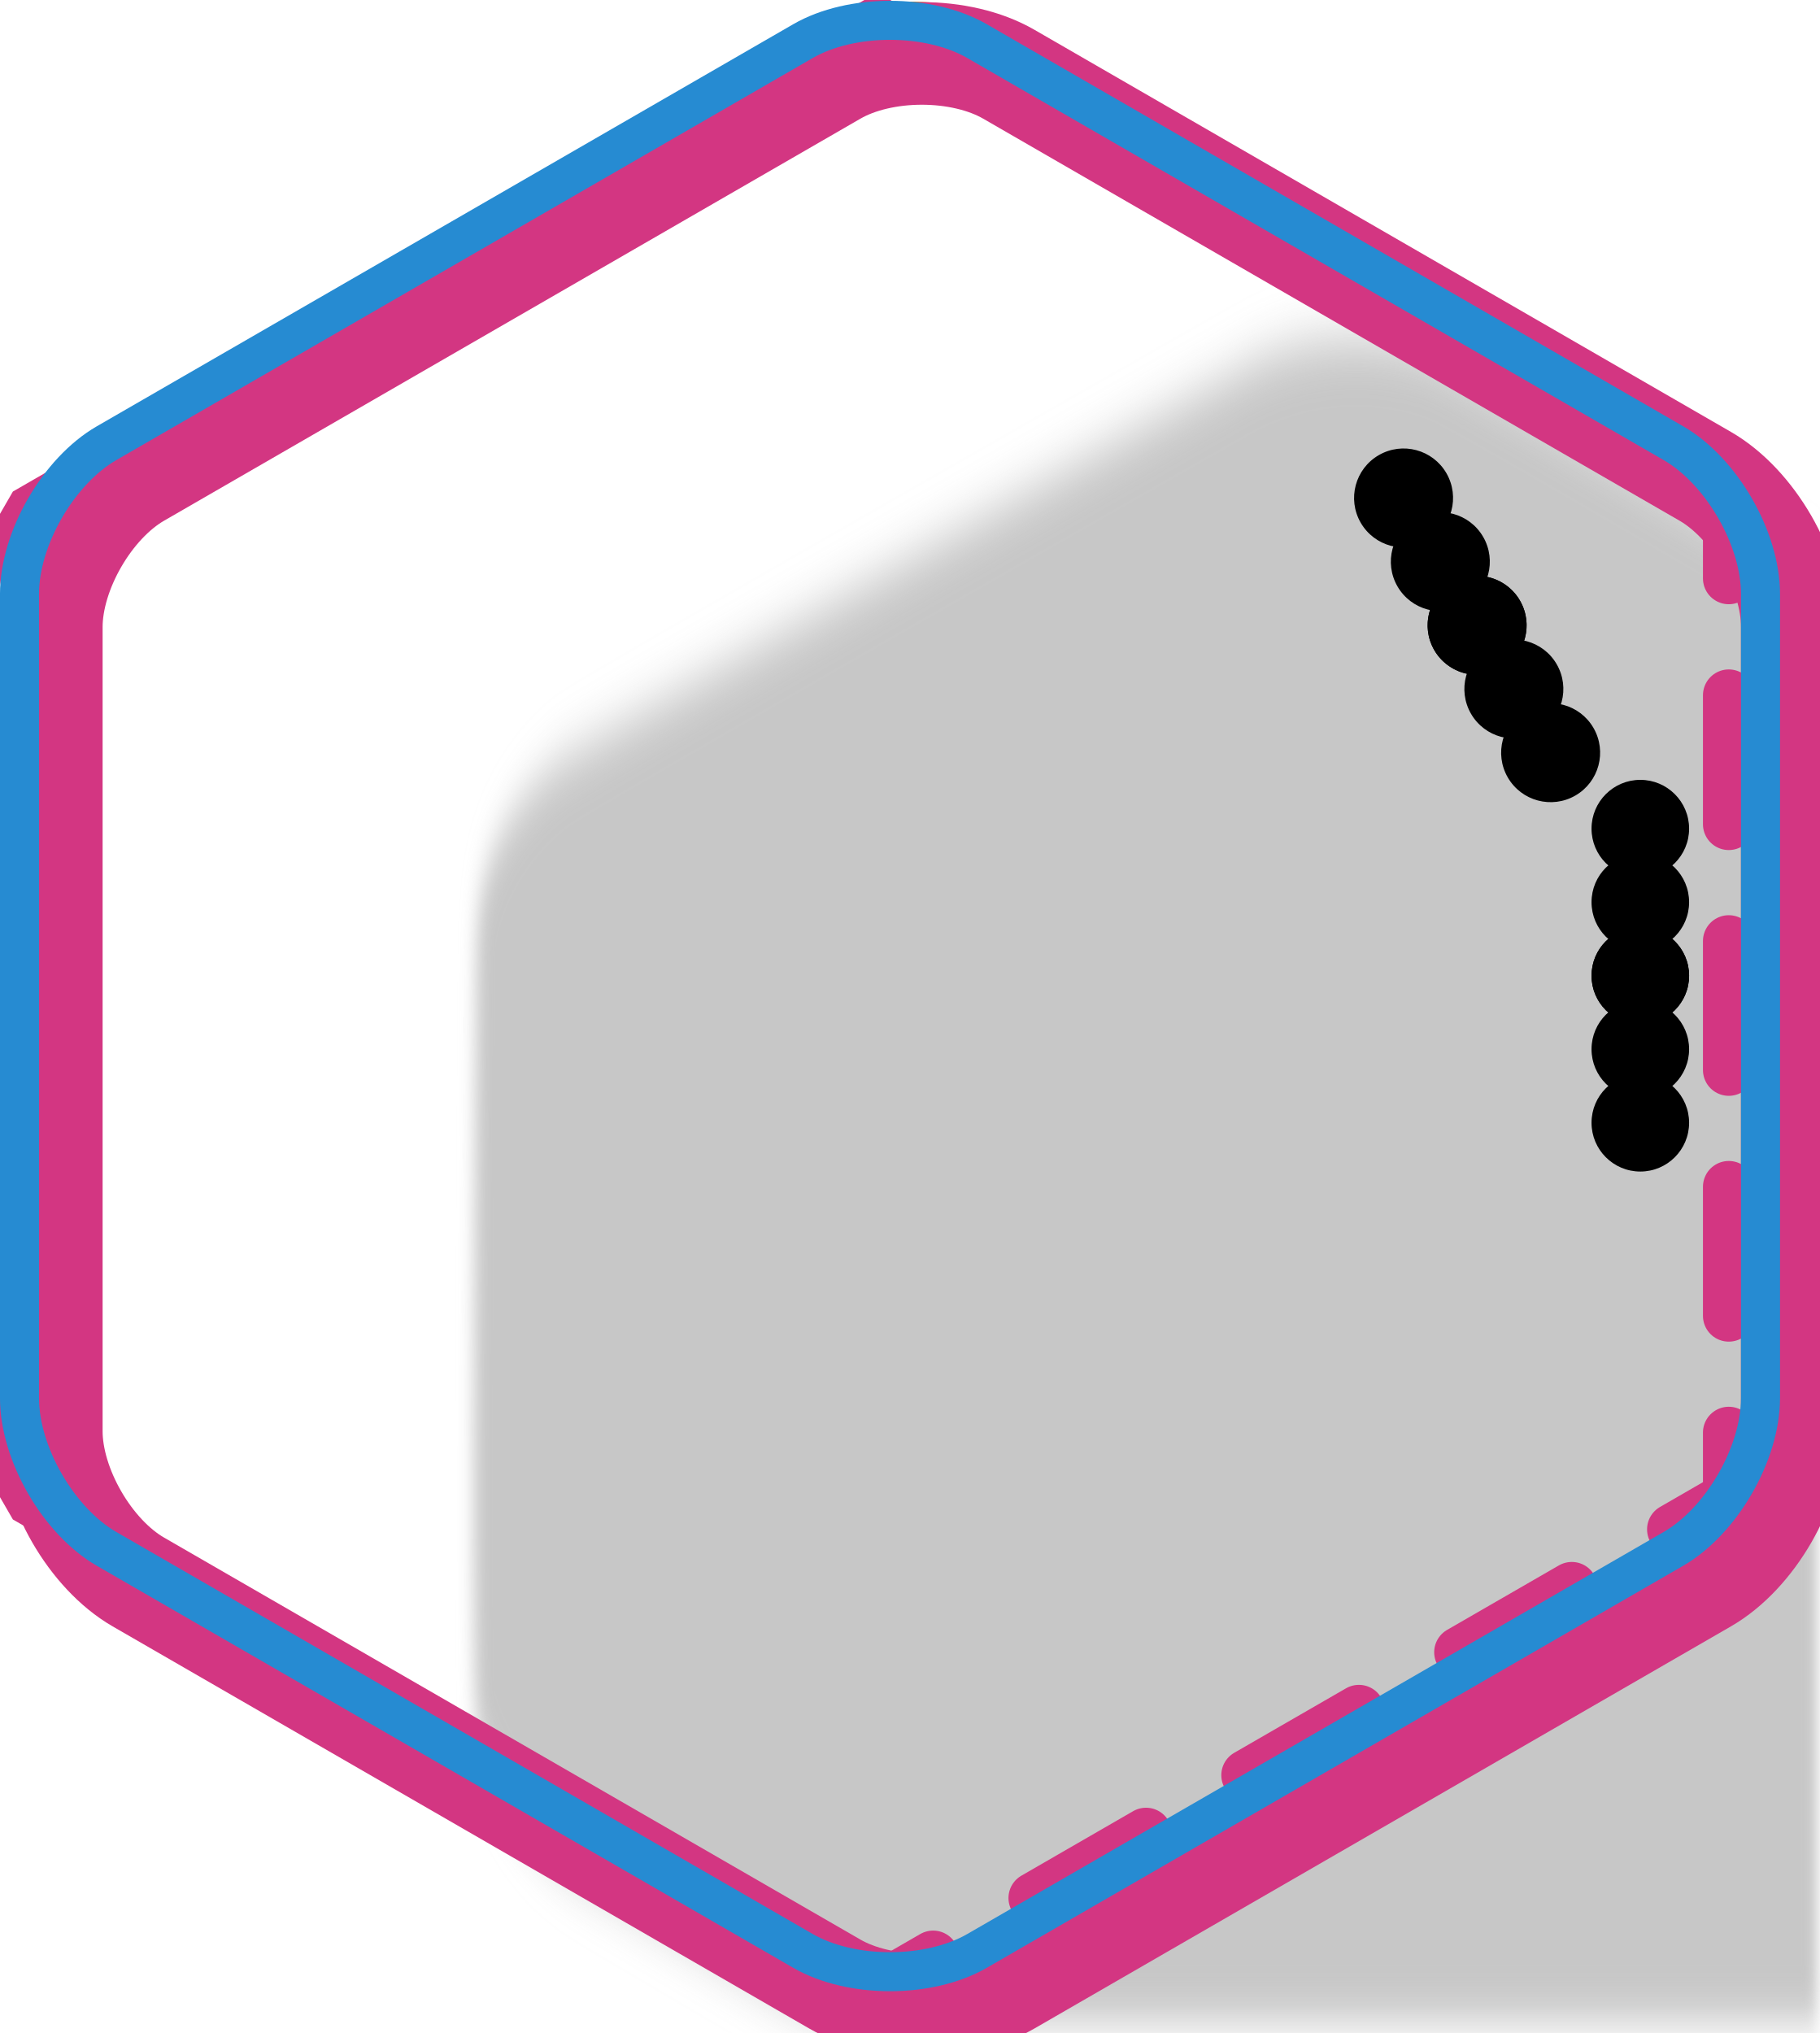
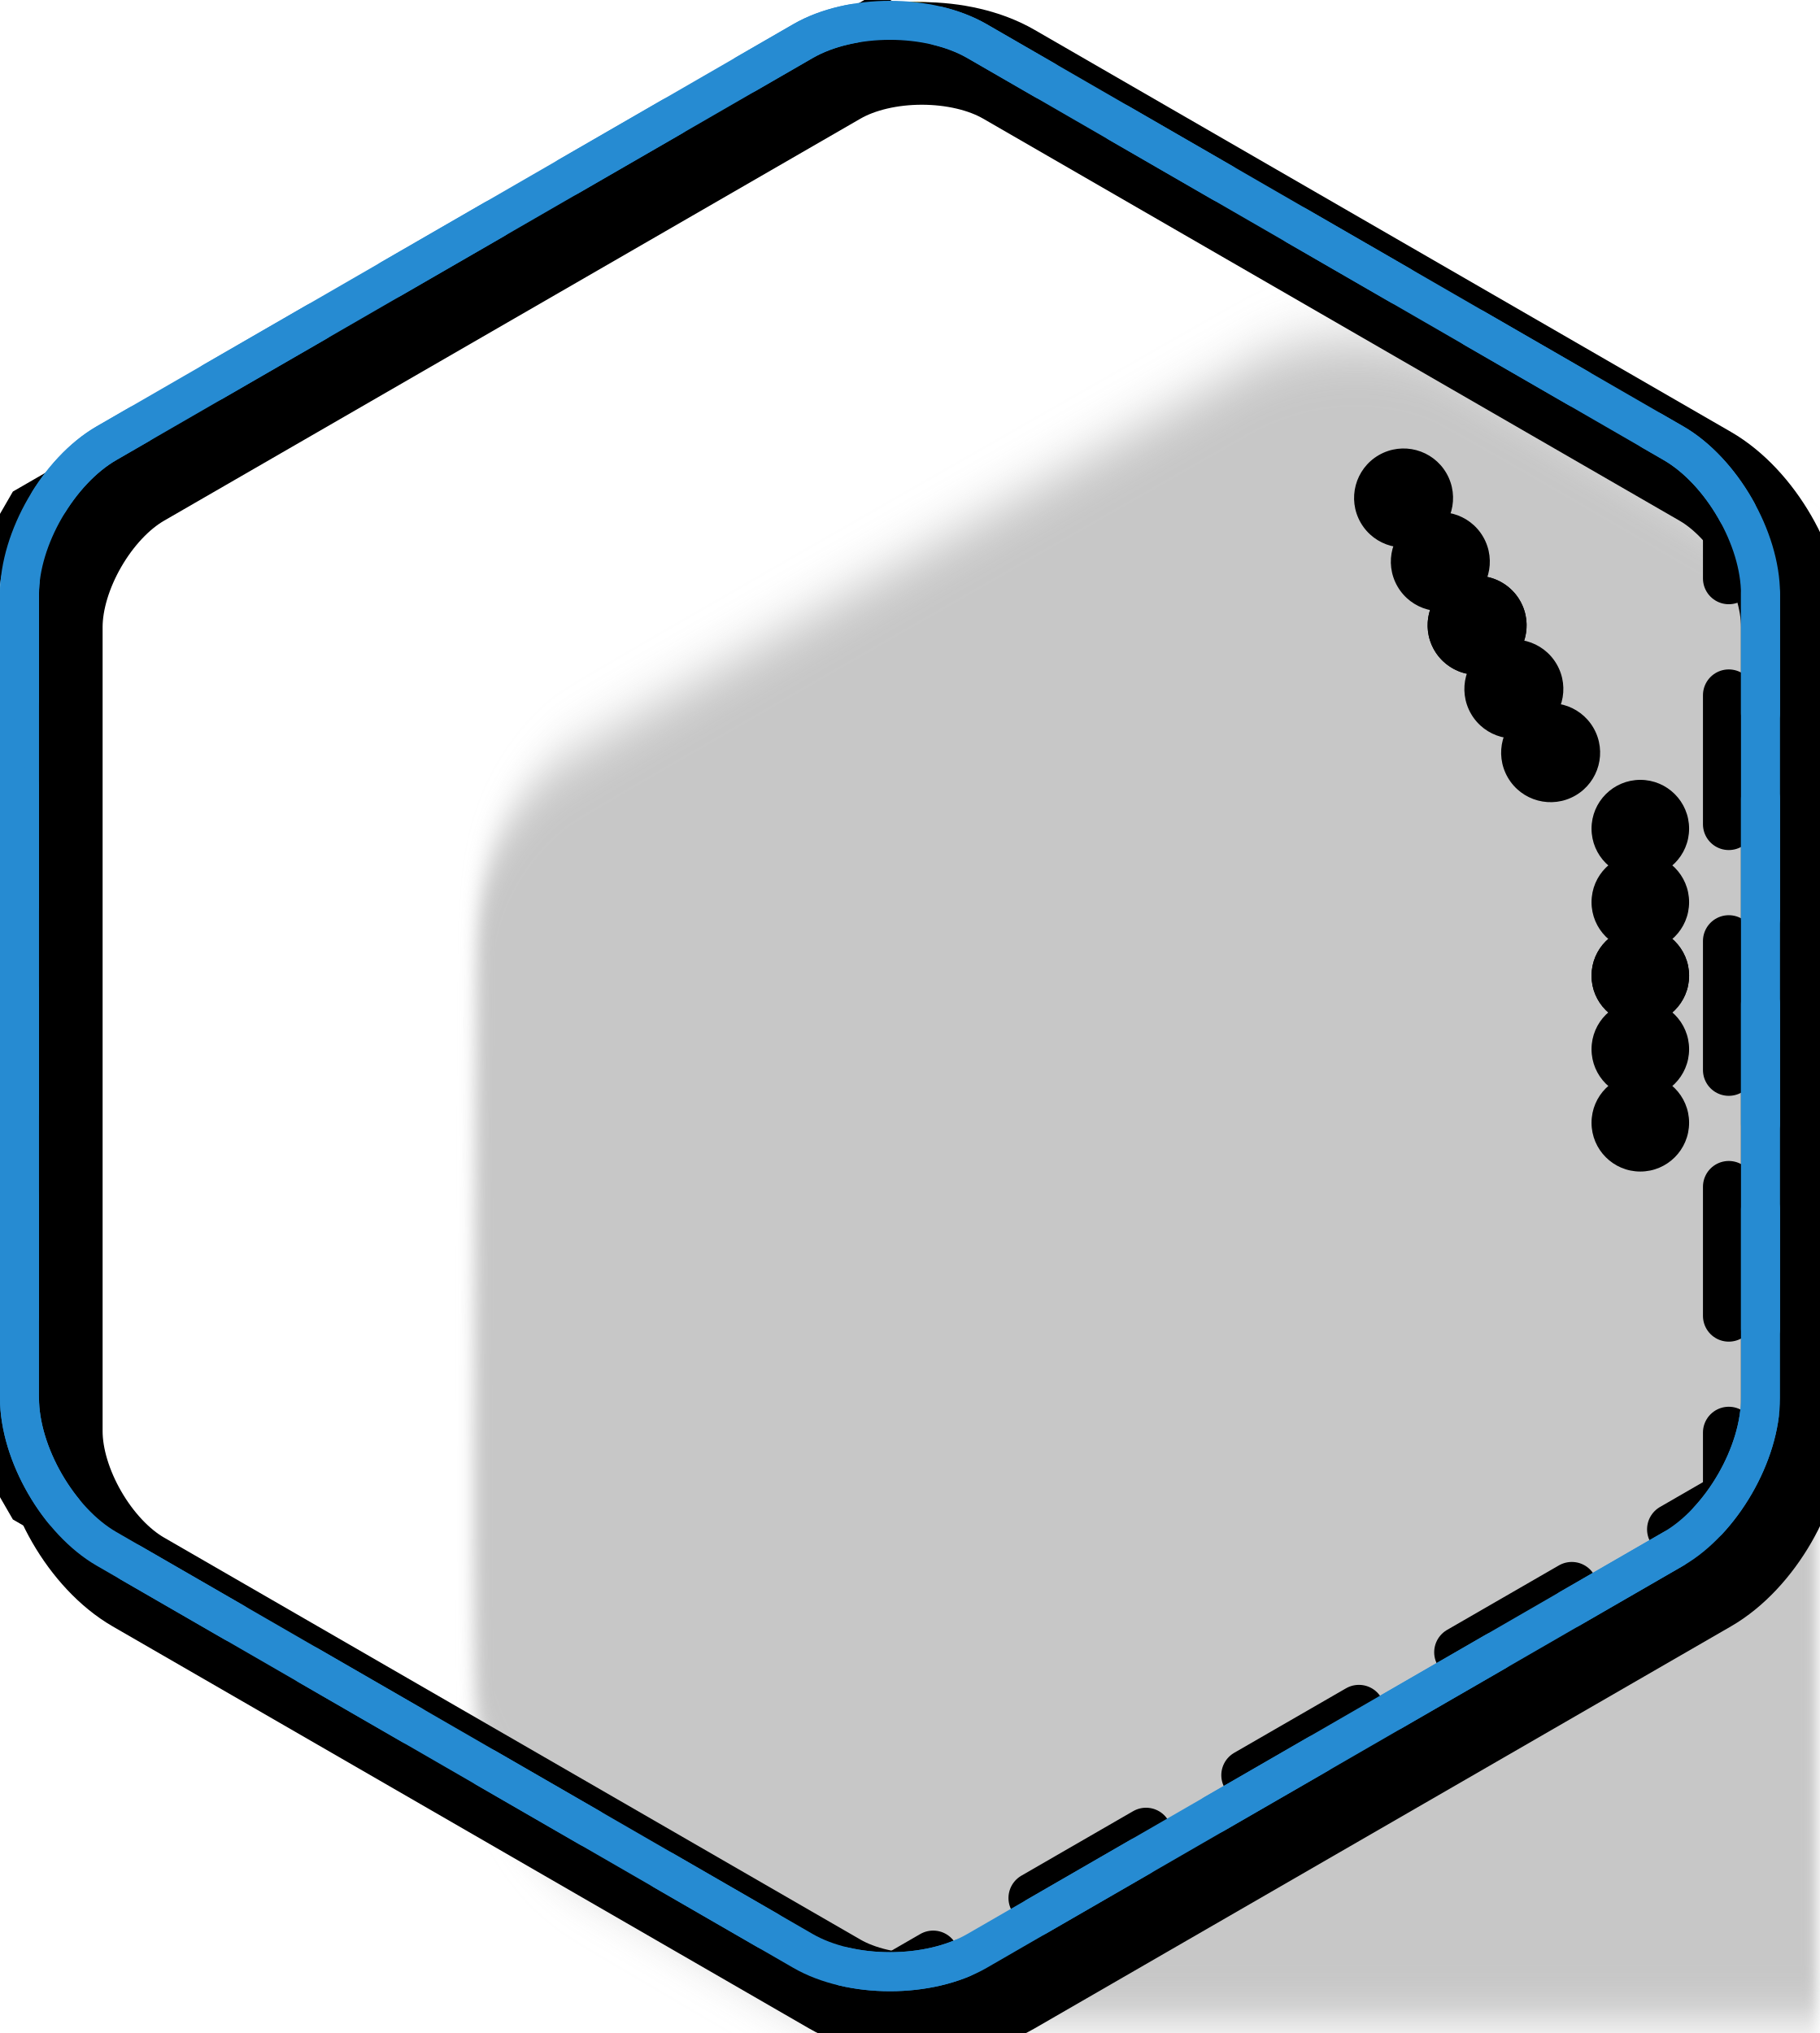
<svg xmlns="http://www.w3.org/2000/svg" width="93.231" height="104.182">
  <path id="active" fill="none" d="m153.018 136.805-40.722 23.511c-2.812 1.623-7.37 1.623-10.181 0l-40.723-23.51c-2.81-1.624-5.09-5.571-5.09-8.817V80.966c0-3.246 2.28-7.193 5.09-8.816l40.723-23.512c2.811-1.623 7.37-1.623 10.18 0l40.723 23.512c2.811 1.623 5.09 5.57 5.09 8.816v47.023c0 3.246-2.279 7.193-5.09 8.816z" style="fill:#3a3a3a;fill-opacity:0;stroke:#b58900;stroke-width:4.582;stroke-dasharray:none;stroke-opacity:1" transform="translate(-47.331 -39.465)scale(.87633)" />
  <g id="drop_shadow">
    <filter id="a" width="1.051" height="1.057" x="-.026" y="-.029" style="color-interpolation-filters:sRGB">
      <feGaussianBlur stdDeviation=".636" />
    </filter>
    <path d="M0 0a6.9 6.9 0 0 1 3.592 1.708 7 7 0 0 1 1.342 1.671c.326.572 11.761 19.972 12.074 20.942a6.85 6.85 0 0 1 .105 3.877 7 7 0 0 1-.674 1.657c-.283.496-11.474 20.355-12.078 21.052a6.87 6.87 0 0 1-5.197 2.385c-.607 0-23.293.147-24.033.032a6.88 6.88 0 0 1-4.918-3.376c-.324-.569-11.76-19.973-12.072-20.929a6.9 6.9 0 0 1 .564-5.557c.285-.498 11.469-20.347 12.078-21.05a6.87 6.87 0 0 1 3.274-2.1 6.8 6.8 0 0 1 1.916-.278C-23.422.034-.73-.112 0 0" style="opacity:.55;fill:#999;fill-opacity:1;fill-rule:nonzero;stroke:none;filter:url(#a)" transform="scale(1.67927 -1.67927)rotate(30 138.975 93.394)" />
  </g>
-   <path id="last_move_from" d="m28.707 65.695-1.195.69-1.196-.69m-2.164-1.249-2.39-1.38m-2.164-1.25-2.392-1.38m-2.163-1.249-2.391-1.38m-2.164-1.25-1.196-.69v-1.38m0-2.499v-2.761m0-2.498v-2.761m0-2.499v-2.76m0-2.5v-1.38l1.196-.69m2.164-1.25 2.39-1.38m2.164-1.249 2.392-1.38m2.163-1.25 2.391-1.38M26.316 25l1.196-.69 1.195.69m2.164 1.25 2.391 1.38m2.163 1.25 2.392 1.38m2.163 1.25 2.392 1.38m2.163 1.249 1.196.69v1.38m0 2.5v2.76m0 2.499v2.76m0 2.499v2.761m0 2.498v1.38l-1.196.691m-2.163 1.25-2.392 1.38m-2.163 1.25-2.392 1.38m-2.163 1.249-2.391 1.38m-2.164 1.25-1.195.69" style="opacity:1;fill:none;stroke:#d33682;stroke-width:1.105;stroke-linecap:round;stroke-linejoin:bevel;stroke-miterlimit:0;stroke-dasharray:none;stroke-opacity:1" transform="translate(-20.932 -57.076)scale(2.3949)" />
-   <path id="last_move_to" d="m153.018 136.805-40.722 23.511c-2.812 1.623-7.37 1.623-10.181 0l-40.723-23.51c-2.81-1.624-5.09-5.571-5.09-8.817V80.966c0-3.246 2.28-7.193 5.09-8.816l40.723-23.512c2.811-1.623 7.37-1.623 10.18 0l40.723 23.512c2.811 1.623 5.09 5.57 5.09 8.816v47.023c0 3.246-2.279 7.193-5.09 8.816z" style="fill:none;stroke:#d33682;stroke-width:6;stroke-dasharray:none;stroke-opacity:1" transform="translate(-46.71 -38.818)scale(.87633)" />
+   <path id="last_move_from" d="m28.707 65.695-1.195.69-1.196-.69m-2.164-1.249-2.39-1.38m-2.164-1.25-2.392-1.38m-2.163-1.249-2.391-1.38m-2.164-1.25-1.196-.69v-1.38m0-2.499v-2.761m0-2.498v-2.761m0-2.499v-2.76m0-2.5v-1.38l1.196-.69m2.164-1.25 2.39-1.38m2.164-1.249 2.392-1.38m2.163-1.25 2.391-1.38M26.316 25l1.196-.69 1.195.69m2.164 1.25 2.391 1.38m2.163 1.25 2.392 1.38m2.163 1.25 2.392 1.38m2.163 1.249 1.196.69v1.38m0 2.5v2.76m0 2.499v2.76m0 2.499v2.761m0 2.498v1.38l-1.196.691m-2.163 1.25-2.392 1.38m-2.163 1.25-2.392 1.38m-2.163 1.249-2.391 1.38m-2.164 1.25-1.195.69" style="opacity:1;fill:none;stroke:currentColor;stroke-width:1.105;stroke-linecap:round;stroke-linejoin:bevel;stroke-miterlimit:0;stroke-dasharray:none;stroke-opacity:1" transform="translate(-20.932 -57.076)scale(2.3949)" />
+   <path id="last_move_to" d="m153.018 136.805-40.722 23.511c-2.812 1.623-7.37 1.623-10.181 0l-40.723-23.51c-2.81-1.624-5.09-5.571-5.09-8.817V80.966c0-3.246 2.28-7.193 5.09-8.816l40.723-23.512c2.811-1.623 7.37-1.623 10.18 0l40.723 23.512c2.811 1.623 5.09 5.57 5.09 8.816v47.023c0 3.246-2.279 7.193-5.09 8.816z" style="fill:none;stroke:currentColor;stroke-width:6;stroke-dasharray:none;stroke-opacity:1" transform="translate(-46.71 -38.818)scale(.87633)" />
  <path id="target" fill="none" d="m153.018 136.805-40.722 23.511c-2.812 1.623-7.37 1.623-10.181 0l-40.723-23.51c-2.81-1.624-5.09-5.571-5.09-8.817V80.966c0-3.246 2.28-7.193 5.09-8.816l40.723-23.512c2.811-1.623 7.37-1.623 10.18 0l40.723 23.512c2.811 1.623 5.09 5.57 5.09 8.816v47.023c0 3.246-2.279 7.193-5.09 8.816z" style="fill:#3a3a3a;fill-opacity:0;stroke:#268bd2;stroke-width:2.282;stroke-dasharray:none;stroke-opacity:1" transform="translate(-48.34 -40.515)scale(.87633)" />
+   <path id="target_vacate" fill="none" d="m153.018 136.805-40.722 23.511c-2.812 1.623-7.37 1.623-10.181 0l-40.723-23.51c-2.81-1.624-5.09-5.571-5.09-8.817V80.966c0-3.246 2.28-7.193 5.09-8.816l40.723-23.512c2.811-1.623 7.37-1.623 10.18 0l40.723 23.512c2.811 1.623 5.09 5.57 5.09 8.816v47.023c0 3.246-2.279 7.193-5.09 8.816z" style="fill:#3a3a3a;fill-opacity:0;stroke:#268bd2;stroke-width:2.282;stroke-dasharray:7 5;stroke-linecap:round;stroke-opacity:1" transform="translate(-48.34 -40.515)scale(.87633)" />
  <circle id="a1" cx="85.183" cy="50" r="2.536" transform="translate(-9.49 -17.954)" />
  <g id="a2" transform="rotate(-30 39.903 60.617)">
    <circle cx="85.183" cy="57.536" r="2.536" />
    <circle cx="85.183" cy="50" r="2.536" />
  </g>
  <g id="a3" transform="rotate(-30 49.294 55.988)">
    <circle cx="84.127" cy="55.988" r="2.536" />
    <circle cx="84.127" cy="40.916" r="2.536" />
    <circle cx="84.127" cy="48.452" r="2.536" />
  </g>
  <circle id="v1" cx="83" cy="48.452" r="2.5" transform="translate(1.056 1.548)" />
  <g id="v2" transform="translate(1.056 -3.768)">
    <circle id="circle1" cx="83" cy="57.535" r="2.5" />
    <circle id="circle2" cx="83" cy="50" r="2.5" />
  </g>
  <g id="v3" transform="translate(1.056 1.548)">
    <circle id="circle3" cx="83" cy="55.988" r="2.5" />
    <circle id="circle4" cx="83" cy="40.916" r="2.5" />
    <circle id="circle5" cx="83" cy="48.452" r="2.5" />
  </g>
</svg>
